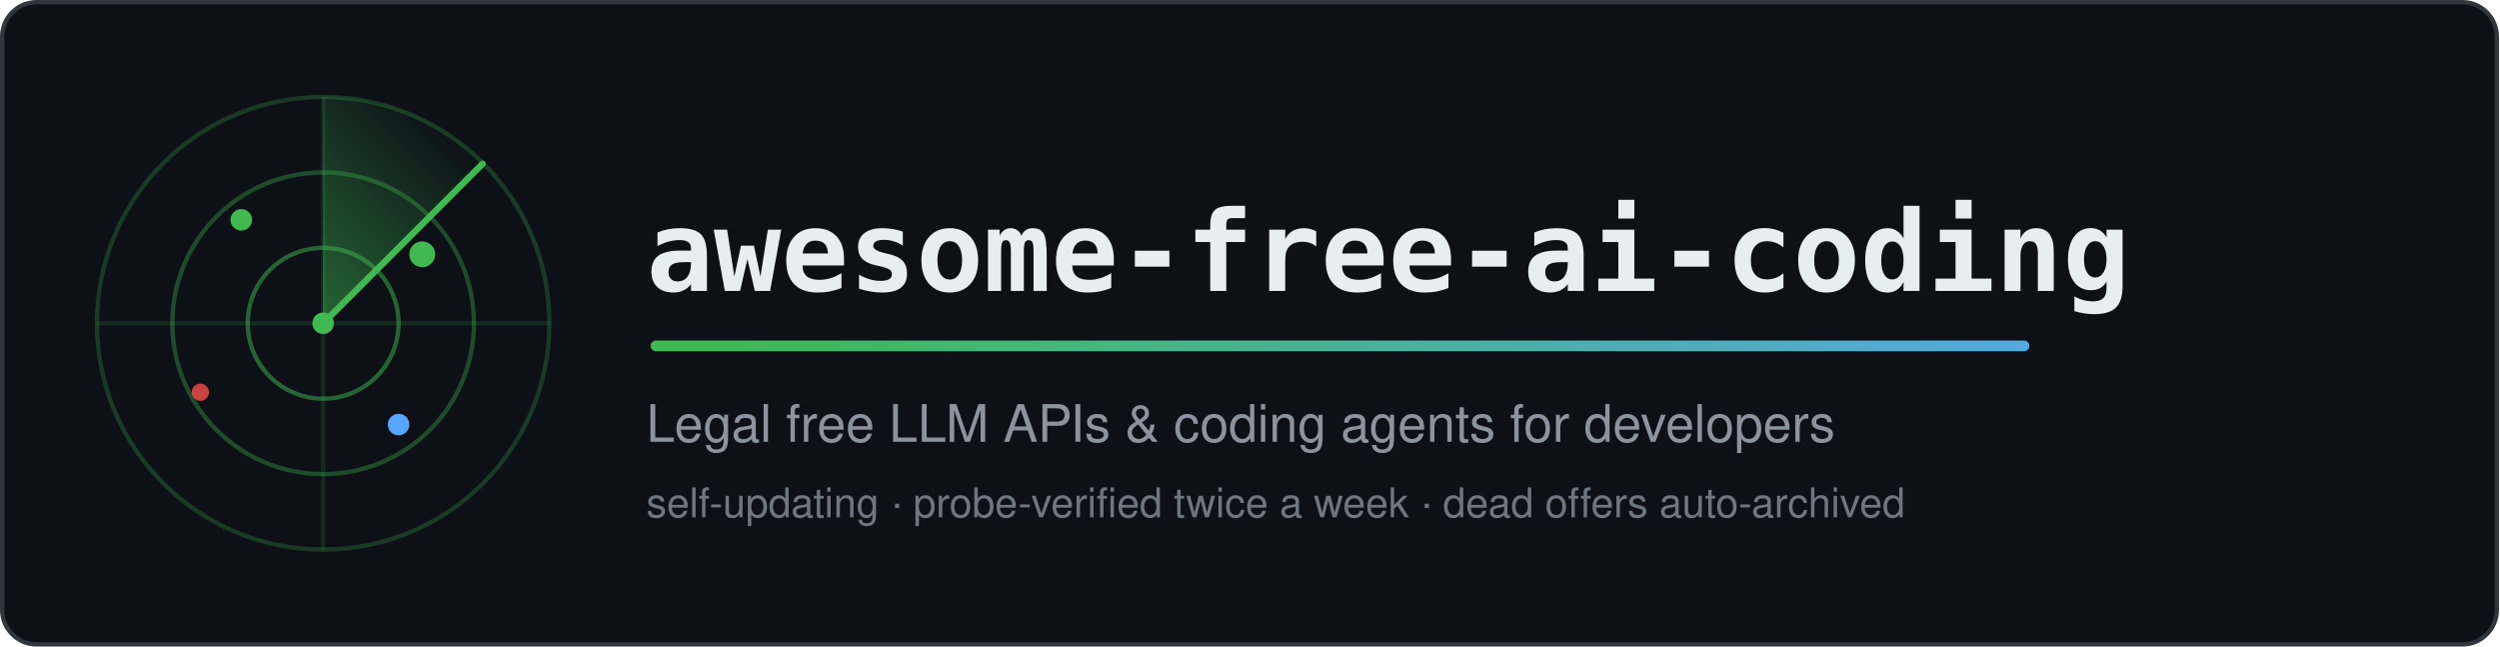
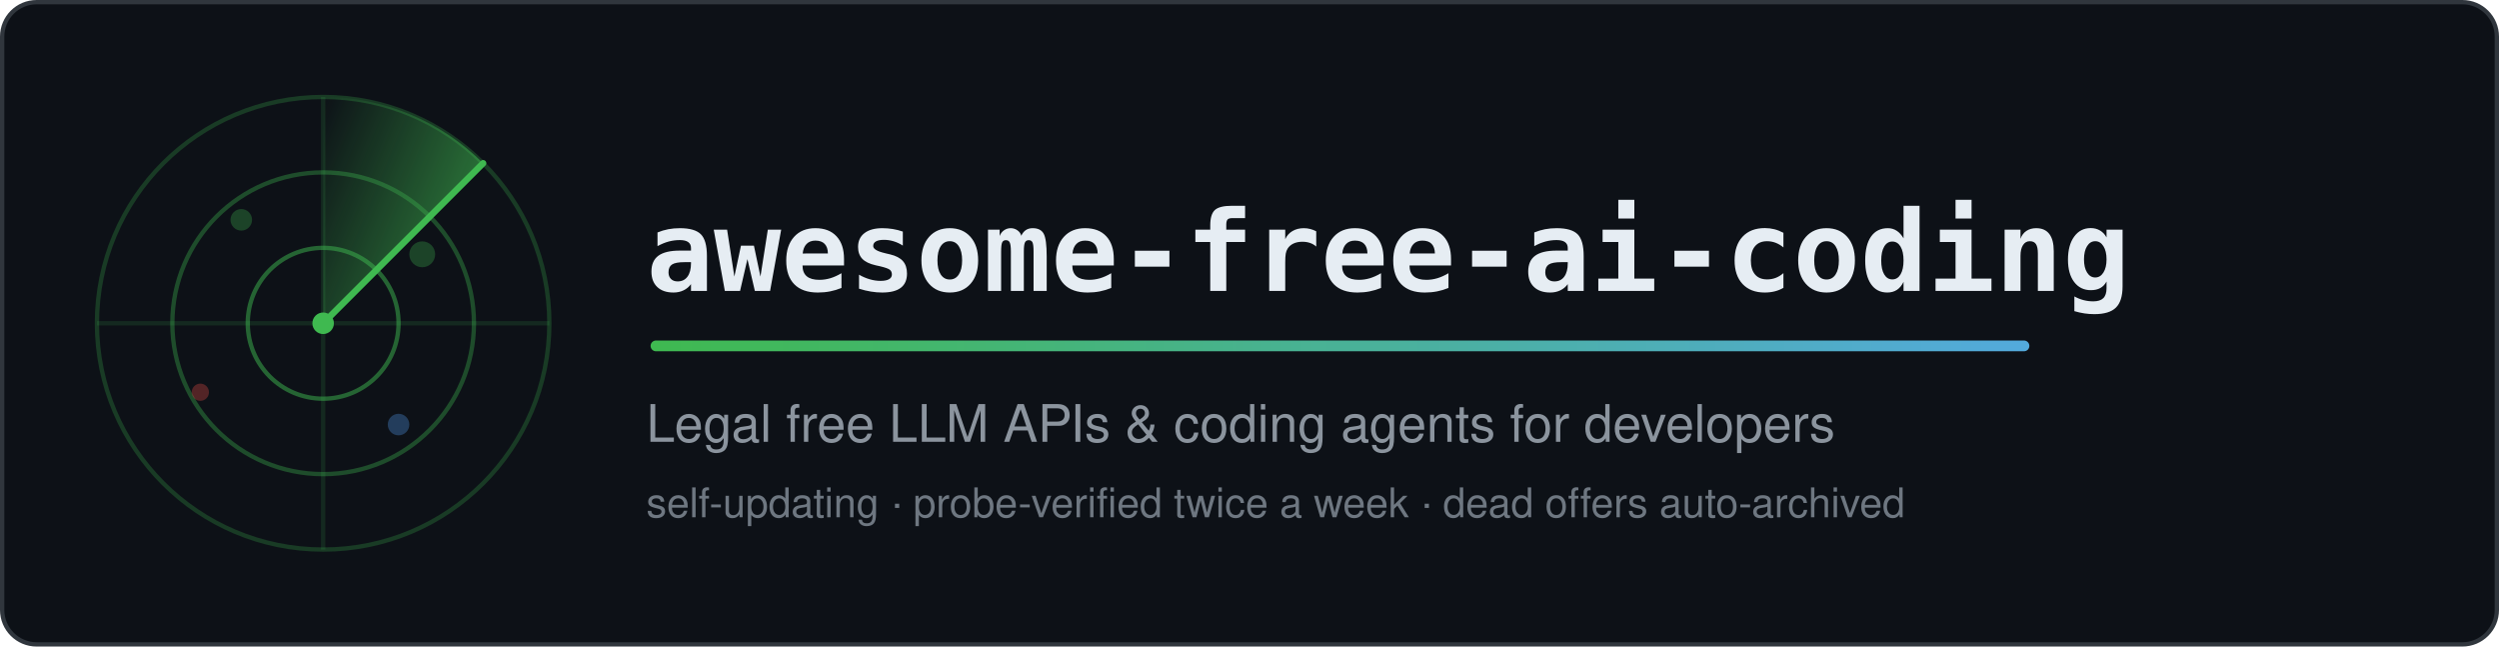
- <svg xmlns="http://www.w3.org/2000/svg" width="1160" height="300" fill="none" aria-label="awesome-free-ai-coding — legal free LLM APIs and coding agents, probe-verified" role="img" viewBox="0 0 1160 300">
+ <svg xmlns="http://www.w3.org/2000/svg" width="1160" height="300" viewBox="0 0 1160 300" fill="none" role="img" aria-label="awesome-free-ai-coding — legal free LLM APIs and coding agents, probe-verified">
  <defs>
-     <linearGradient id="sweep" x1="150" x2="255" y1="150" y2="45" gradientUnits="userSpaceOnUse">
-       <stop offset="0" stop-color="#3fb950" stop-opacity=".5" />
+     <linearGradient id="sweep" x1="224" x2="150" y1="76" y2="45" gradientUnits="userSpaceOnUse">
+       <stop offset="0" stop-color="#3fb950" stop-opacity=".55" />
      <stop offset="1" stop-color="#3fb950" stop-opacity="0" />
    </linearGradient>
    <linearGradient id="accent" x1="300" x2="1100" y1="0" y2="0" gradientUnits="userSpaceOnUse">
      <stop offset="0" stop-color="#3fb950" />
      <stop offset="1" stop-color="#58a6ff" />
    </linearGradient>
  </defs>
+   <style>
+     /* The beam turns once every 6s (SMIL, below — a CSS transform is not animated
+        in every SVG-as-image renderer). Each blip lights up as the beam reaches its
+        bearing: the delays are those arrival times, not decoration. */
+     .blip { opacity: .3; animation: radar-blip 6s linear infinite; }
+     .b1 { animation-delay: .17s }
+     .b2 { animation-delay: 4.61s }
+     .b3 { animation-delay: 1.64s }
+     .b4 { animation-delay: 3.26s }
+     @keyframes radar-blip { 0%, 5% { opacity: 1 } 60%, 100% { opacity: .3 } }
+     /* The flashing is what a reader who asked for less motion wants stopped;
+        every contact stays lit instead. */
+     @media (prefers-reduced-motion: reduce) {
+       .blip { animation: none; opacity: 1 }
+     }
+   </style>
  <rect width="1158" height="298" x="1" y="1" fill="#0d1117" stroke="#30363d" stroke-width="2" rx="16" />
  <g>
    <circle cx="150" cy="150" r="105" stroke="#3fb950" stroke-opacity=".25" stroke-width="2" />
    <circle cx="150" cy="150" r="70" stroke="#3fb950" stroke-opacity=".35" stroke-width="2" />
    <circle cx="150" cy="150" r="35" stroke="#3fb950" stroke-opacity=".5" stroke-width="2" />
    <line x1="45" x2="255" y1="150" y2="150" stroke="#3fb950" stroke-opacity=".15" stroke-width="2" />
    <line x1="150" x2="150" y1="45" y2="255" stroke="#3fb950" stroke-opacity=".15" stroke-width="2" />
-     <path fill="url(#sweep)" d="M150 150 L255 45 A148.5 148.5 0 0 0 150 1.5 Z" transform="translate(0,0) scale(0.707) translate(62,62)" />
-     <line x1="150" x2="224" y1="150" y2="76" stroke="#3fb950" stroke-linecap="round" stroke-width="3" />
+     <g>
+       <animateTransform attributeName="transform" type="rotate" from="0 150 150" to="360 150 150" dur="6s" repeatCount="indefinite" />
+       <path fill="url(#sweep)" d="M150 150 L150 45 A105 105 0 0 1 224.25 75.75 Z" />
+       <line x1="150" x2="224.25" y1="150" y2="75.75" stroke="#3fb950" stroke-linecap="round" stroke-width="3" />
+     </g>
    <circle cx="150" cy="150" r="5" fill="#3fb950" />
-     <circle cx="196" cy="118" r="6" fill="#3fb950" />
-     <circle cx="112" cy="102" r="5" fill="#3fb950" />
-     <circle cx="185" cy="197" r="5" fill="#58a6ff" />
-     <circle cx="93" cy="182" r="4" fill="#f85149" fill-opacity=".8" />
+     <circle class="blip b1" cx="196" cy="118" r="6" fill="#3fb950" />
+     <circle class="blip b2" cx="112" cy="102" r="5" fill="#3fb950" />
+     <circle class="blip b3" cx="185" cy="197" r="5" fill="#58a6ff" />
+     <circle class="blip b4" cx="93" cy="182" r="4" fill="#f85149" />
  </g>
  <text x="300" y="135" fill="#e6edf3" font-family="ui-monospace, SFMono-Regular, Menlo, Consolas, monospace" font-size="52" font-weight="700">awesome-free-ai-coding</text>
  <rect width="640" height="5" x="302" y="158" fill="url(#accent)" rx="2.5" />
  <text x="300" y="205" fill="#8b949e" font-family="-apple-system, 'Segoe UI', Helvetica, Arial, sans-serif" font-size="24">Legal free LLM APIs &amp; coding agents for developers</text>
  <text x="300" y="240" fill="#6e7781" font-family="-apple-system, 'Segoe UI', Helvetica, Arial, sans-serif" font-size="19">self-updating · probe-verified twice a week · dead offers auto-archived</text>
</svg>
